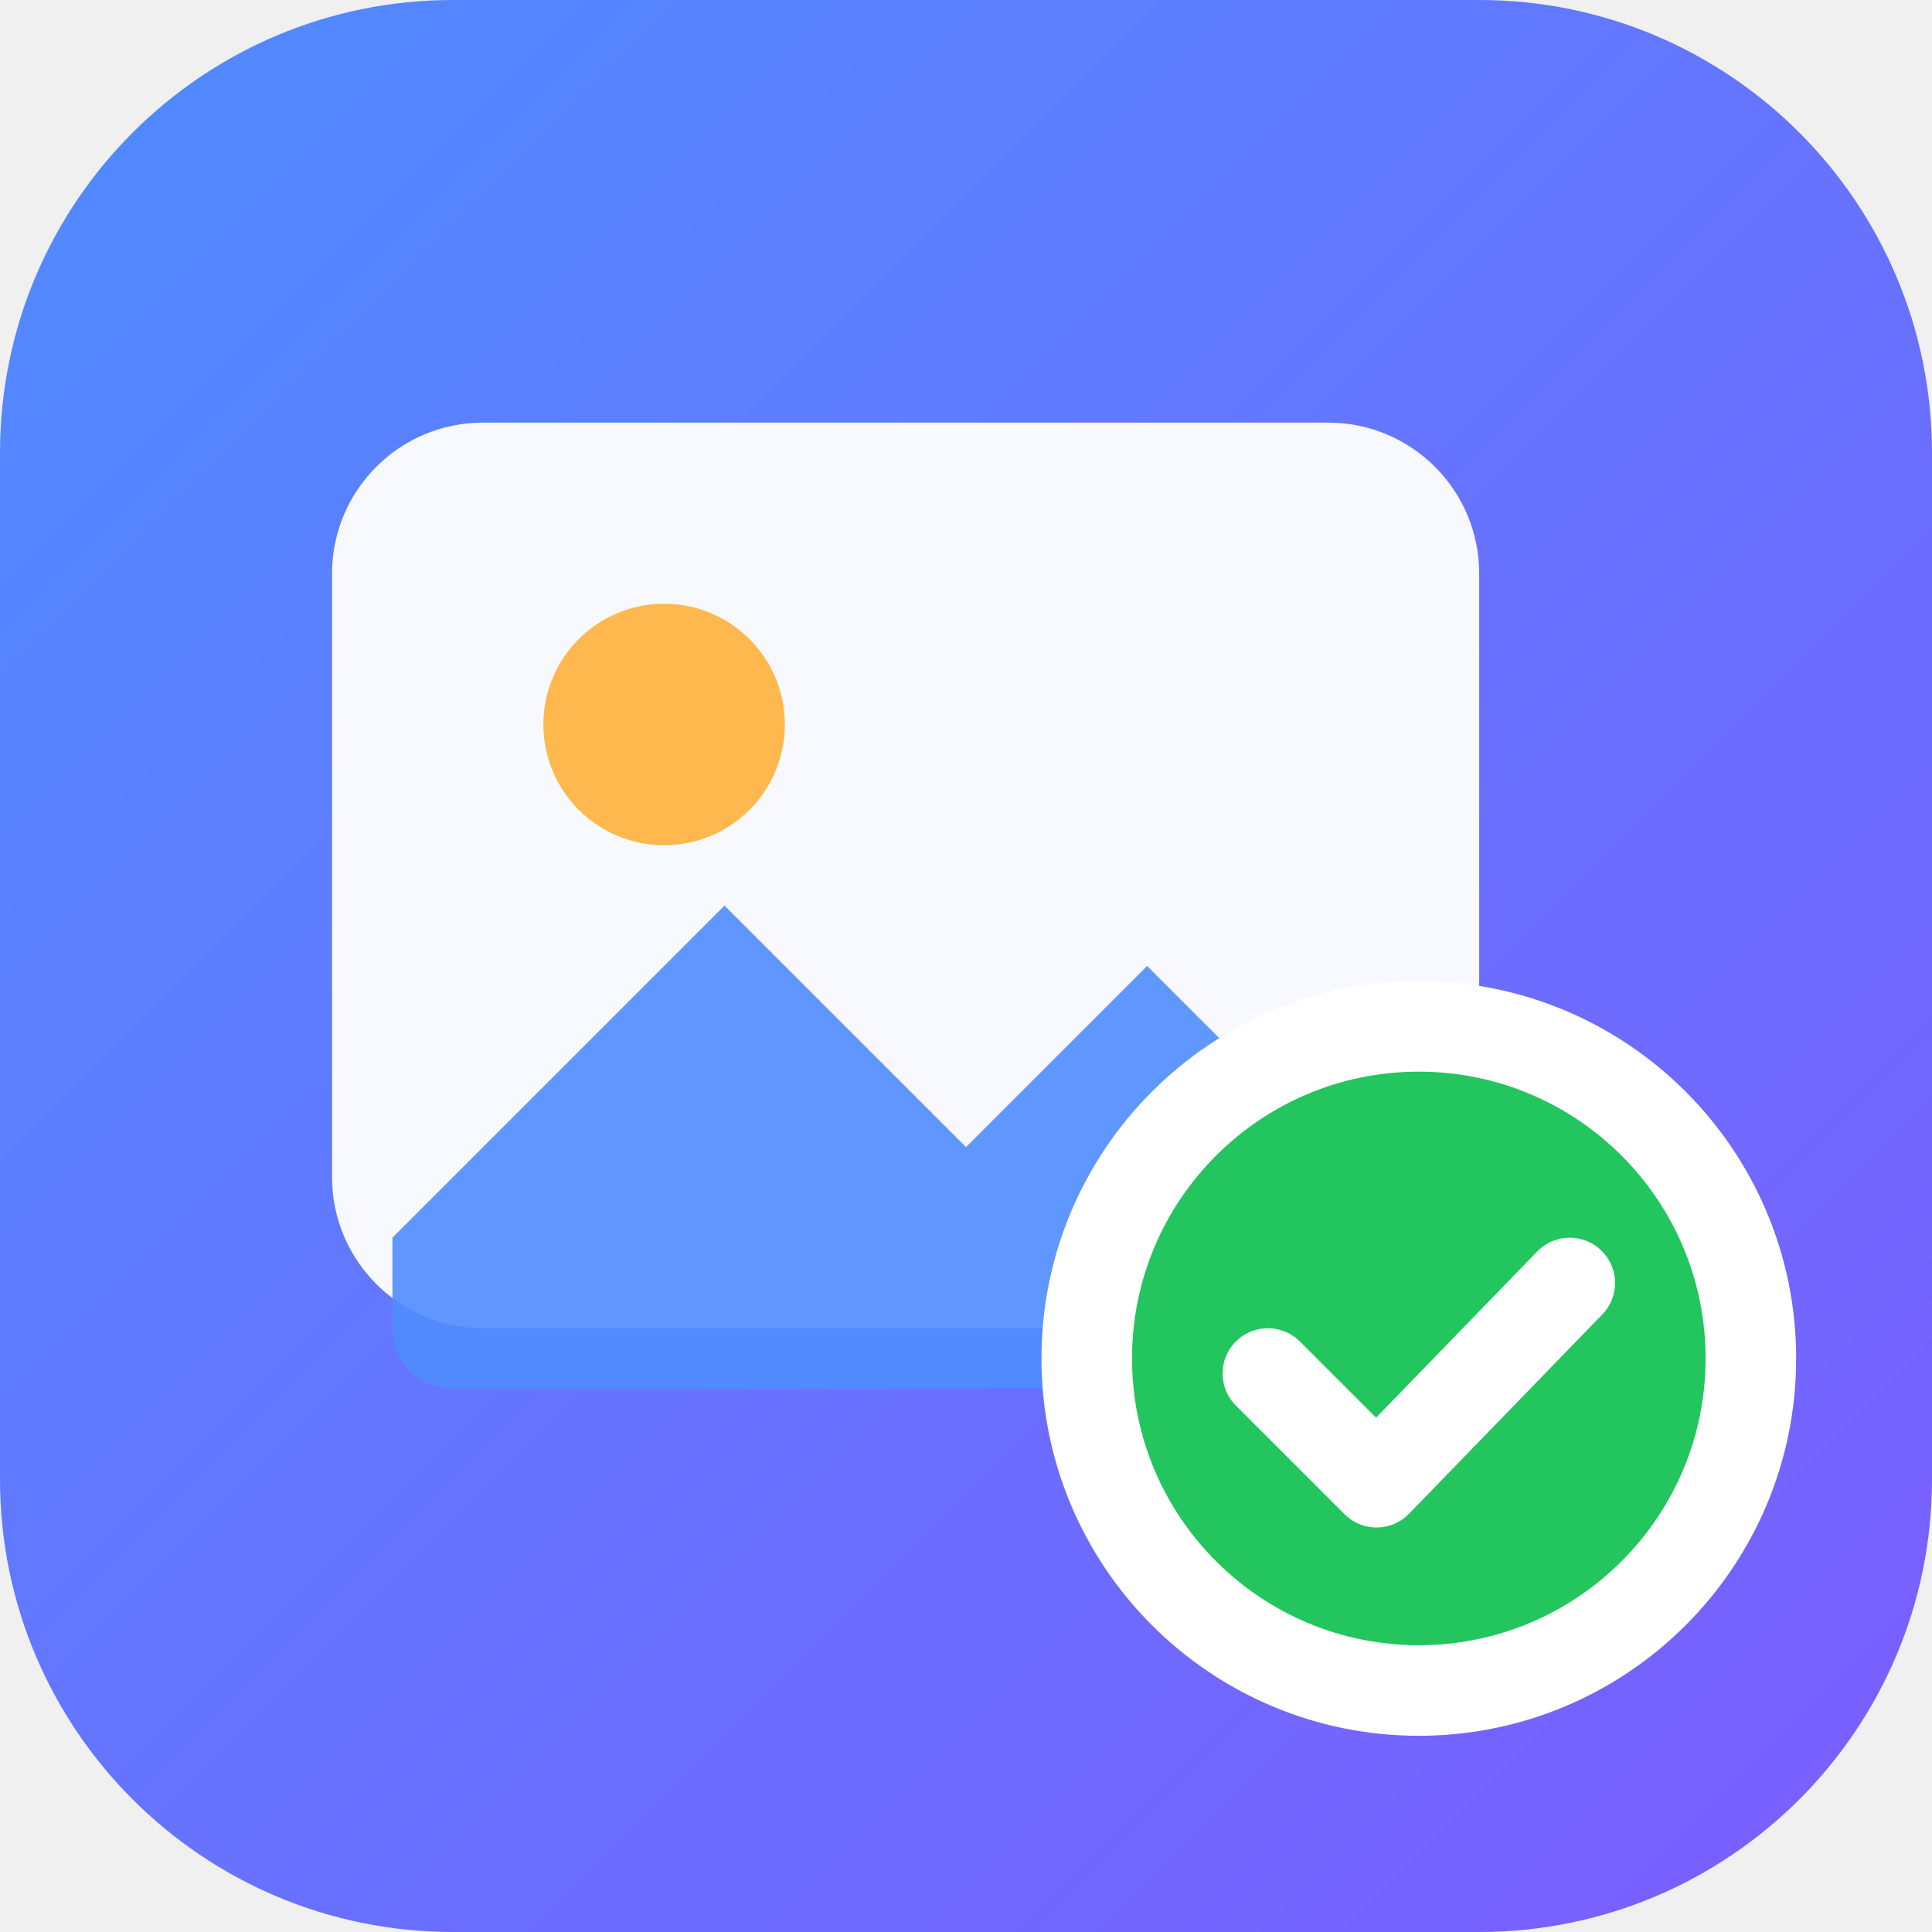
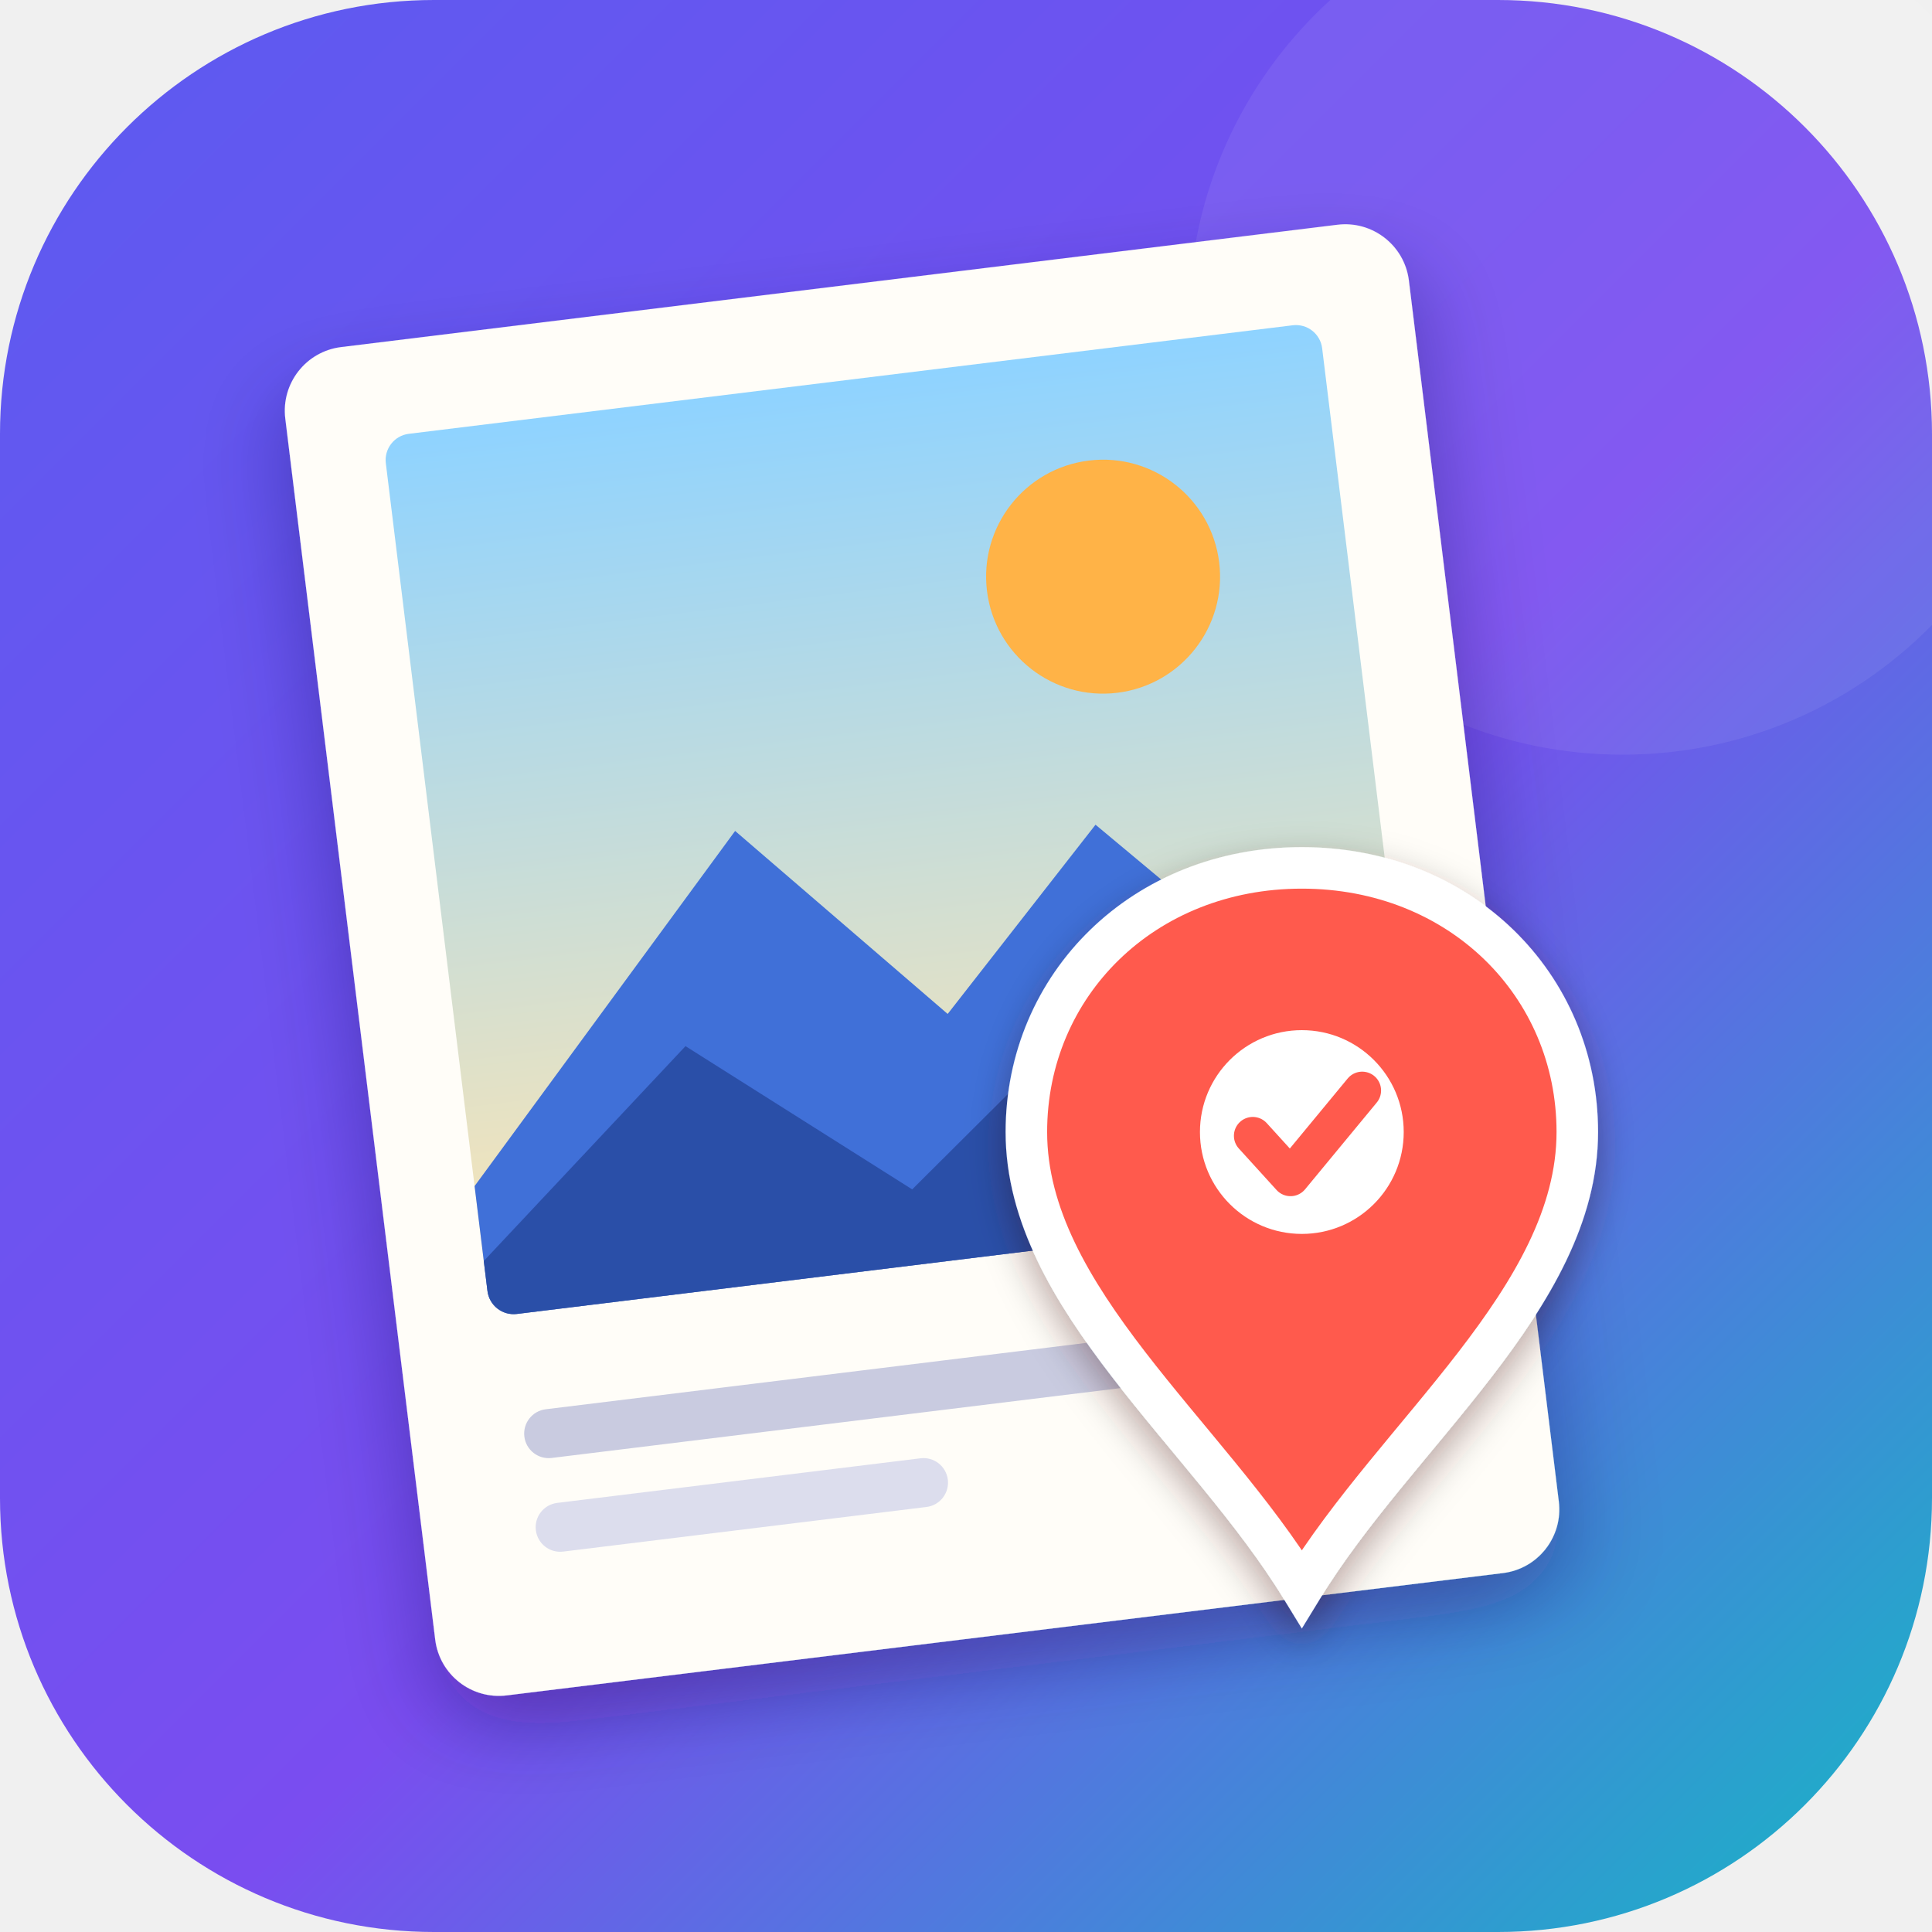
- <svg xmlns="http://www.w3.org/2000/svg" viewBox="0 0 64 64" width="1024" height="1024">
+ <svg xmlns="http://www.w3.org/2000/svg" viewBox="0 0 1024 1024" width="1024" height="1024">
  <defs>
-     <linearGradient id="lg" x1="0" y1="0" x2="1" y2="1">
-       <stop offset="0" stop-color="#4f8cff" />
-       <stop offset="1" stop-color="#7c5cff" />
+     <linearGradient id="bg" x1="0" y1="0" x2="1" y2="1">
+       <stop offset="0" stop-color="#5b5bf0" />
+       <stop offset=".55" stop-color="#7a4df0" />
+       <stop offset="1" stop-color="#14b8c4" />
    </linearGradient>
+     <linearGradient id="sky" x1="0" y1="0" x2="0" y2="1">
+       <stop offset="0" stop-color="#8fd3ff" />
+       <stop offset="1" stop-color="#ffe6b3" />
+     </linearGradient>
+     <filter id="sh" x="-20%" y="-20%" width="140%" height="150%">
+       <feDropShadow dx="0" dy="18" stdDeviation="22" flood-color="#1a1050" flood-opacity=".35" />
+     </filter>
+     <filter id="sh2" x="-30%" y="-30%" width="160%" height="170%">
+       <feDropShadow dx="0" dy="8" stdDeviation="10" flood-color="#3a1000" flood-opacity=".35" />
+     </filter>
  </defs>
-   <rect width="64" height="64" rx="15" fill="url(#lg)" />
-   <rect x="11" y="14" width="38" height="30" rx="5" fill="#fff" opacity=".95" />
-   <circle cx="22" cy="24" r="4" fill="#ffb84d" />
-   <path d="M13 41l11-11 8 8 6-6 9 9v3a2 2 0 0 1-2 2H15a2 2 0 0 1-2-2z" fill="#4f8cff" opacity=".9" />
-   <circle cx="47" cy="45" r="11" fill="#22c55e" stroke="#fff" stroke-width="3" />
-   <path d="M42 45.5l3.6 3.6L52 42.5" fill="none" stroke="#fff" stroke-width="3" stroke-linecap="round" stroke-linejoin="round" />
+   <rect width="1024" height="1024" rx="230" fill="url(#bg)" />
+   <circle cx="860" cy="170" r="230" fill="#fff" opacity=".07" />
+   <g transform="rotate(-7 480 520)" filter="url(#sh)">
+     <rect x="190" y="150" width="600" height="720" rx="34" fill="#fffdf8" />
+     <rect x="240" y="200" width="500" height="470" rx="14" fill="url(#sky)" />
+     <circle cx="610" cy="320" r="62" fill="#ffb347" />
+     <path d="M240 600 L400 430 L500 540 L590 450 L740 610 L740 656 a14 14 0 0 1 -14 14 L254 670 a14 14 0 0 1 -14 -14 Z" fill="#3f6fd8" />
+     <path d="M240 640 L360 540 L470 630 L560 560 L740 650 L740 656 a14 14 0 0 1 -14 14 L254 670 a14 14 0 0 1 -14 -14 Z" fill="#2c4fa8" />
+     <rect x="250" y="722" width="330" height="26" rx="13" fill="#c9cbe0" />
+     <rect x="250" y="772" width="220" height="26" rx="13" fill="#dcdded" />
+   </g>
+   <g filter="url(#sh2)" transform="translate(690 610)">
+     <path d="M0 -150 C-84 -150 -146 -88 -146 -10 C-146 78 -50 150 0 232 C50 150 146 78 146 -10 C146 -88 84 -150 0 -150 Z" fill="#ff5a4e" stroke="#fff" stroke-width="22" />
+     <circle cx="0" cy="-10" r="54" fill="#fff" />
+     <path d="M-26 -8 l20 22 l38 -46" fill="none" stroke="#ff5a4e" stroke-width="20" stroke-linecap="round" stroke-linejoin="round" />
+   </g>
</svg>
